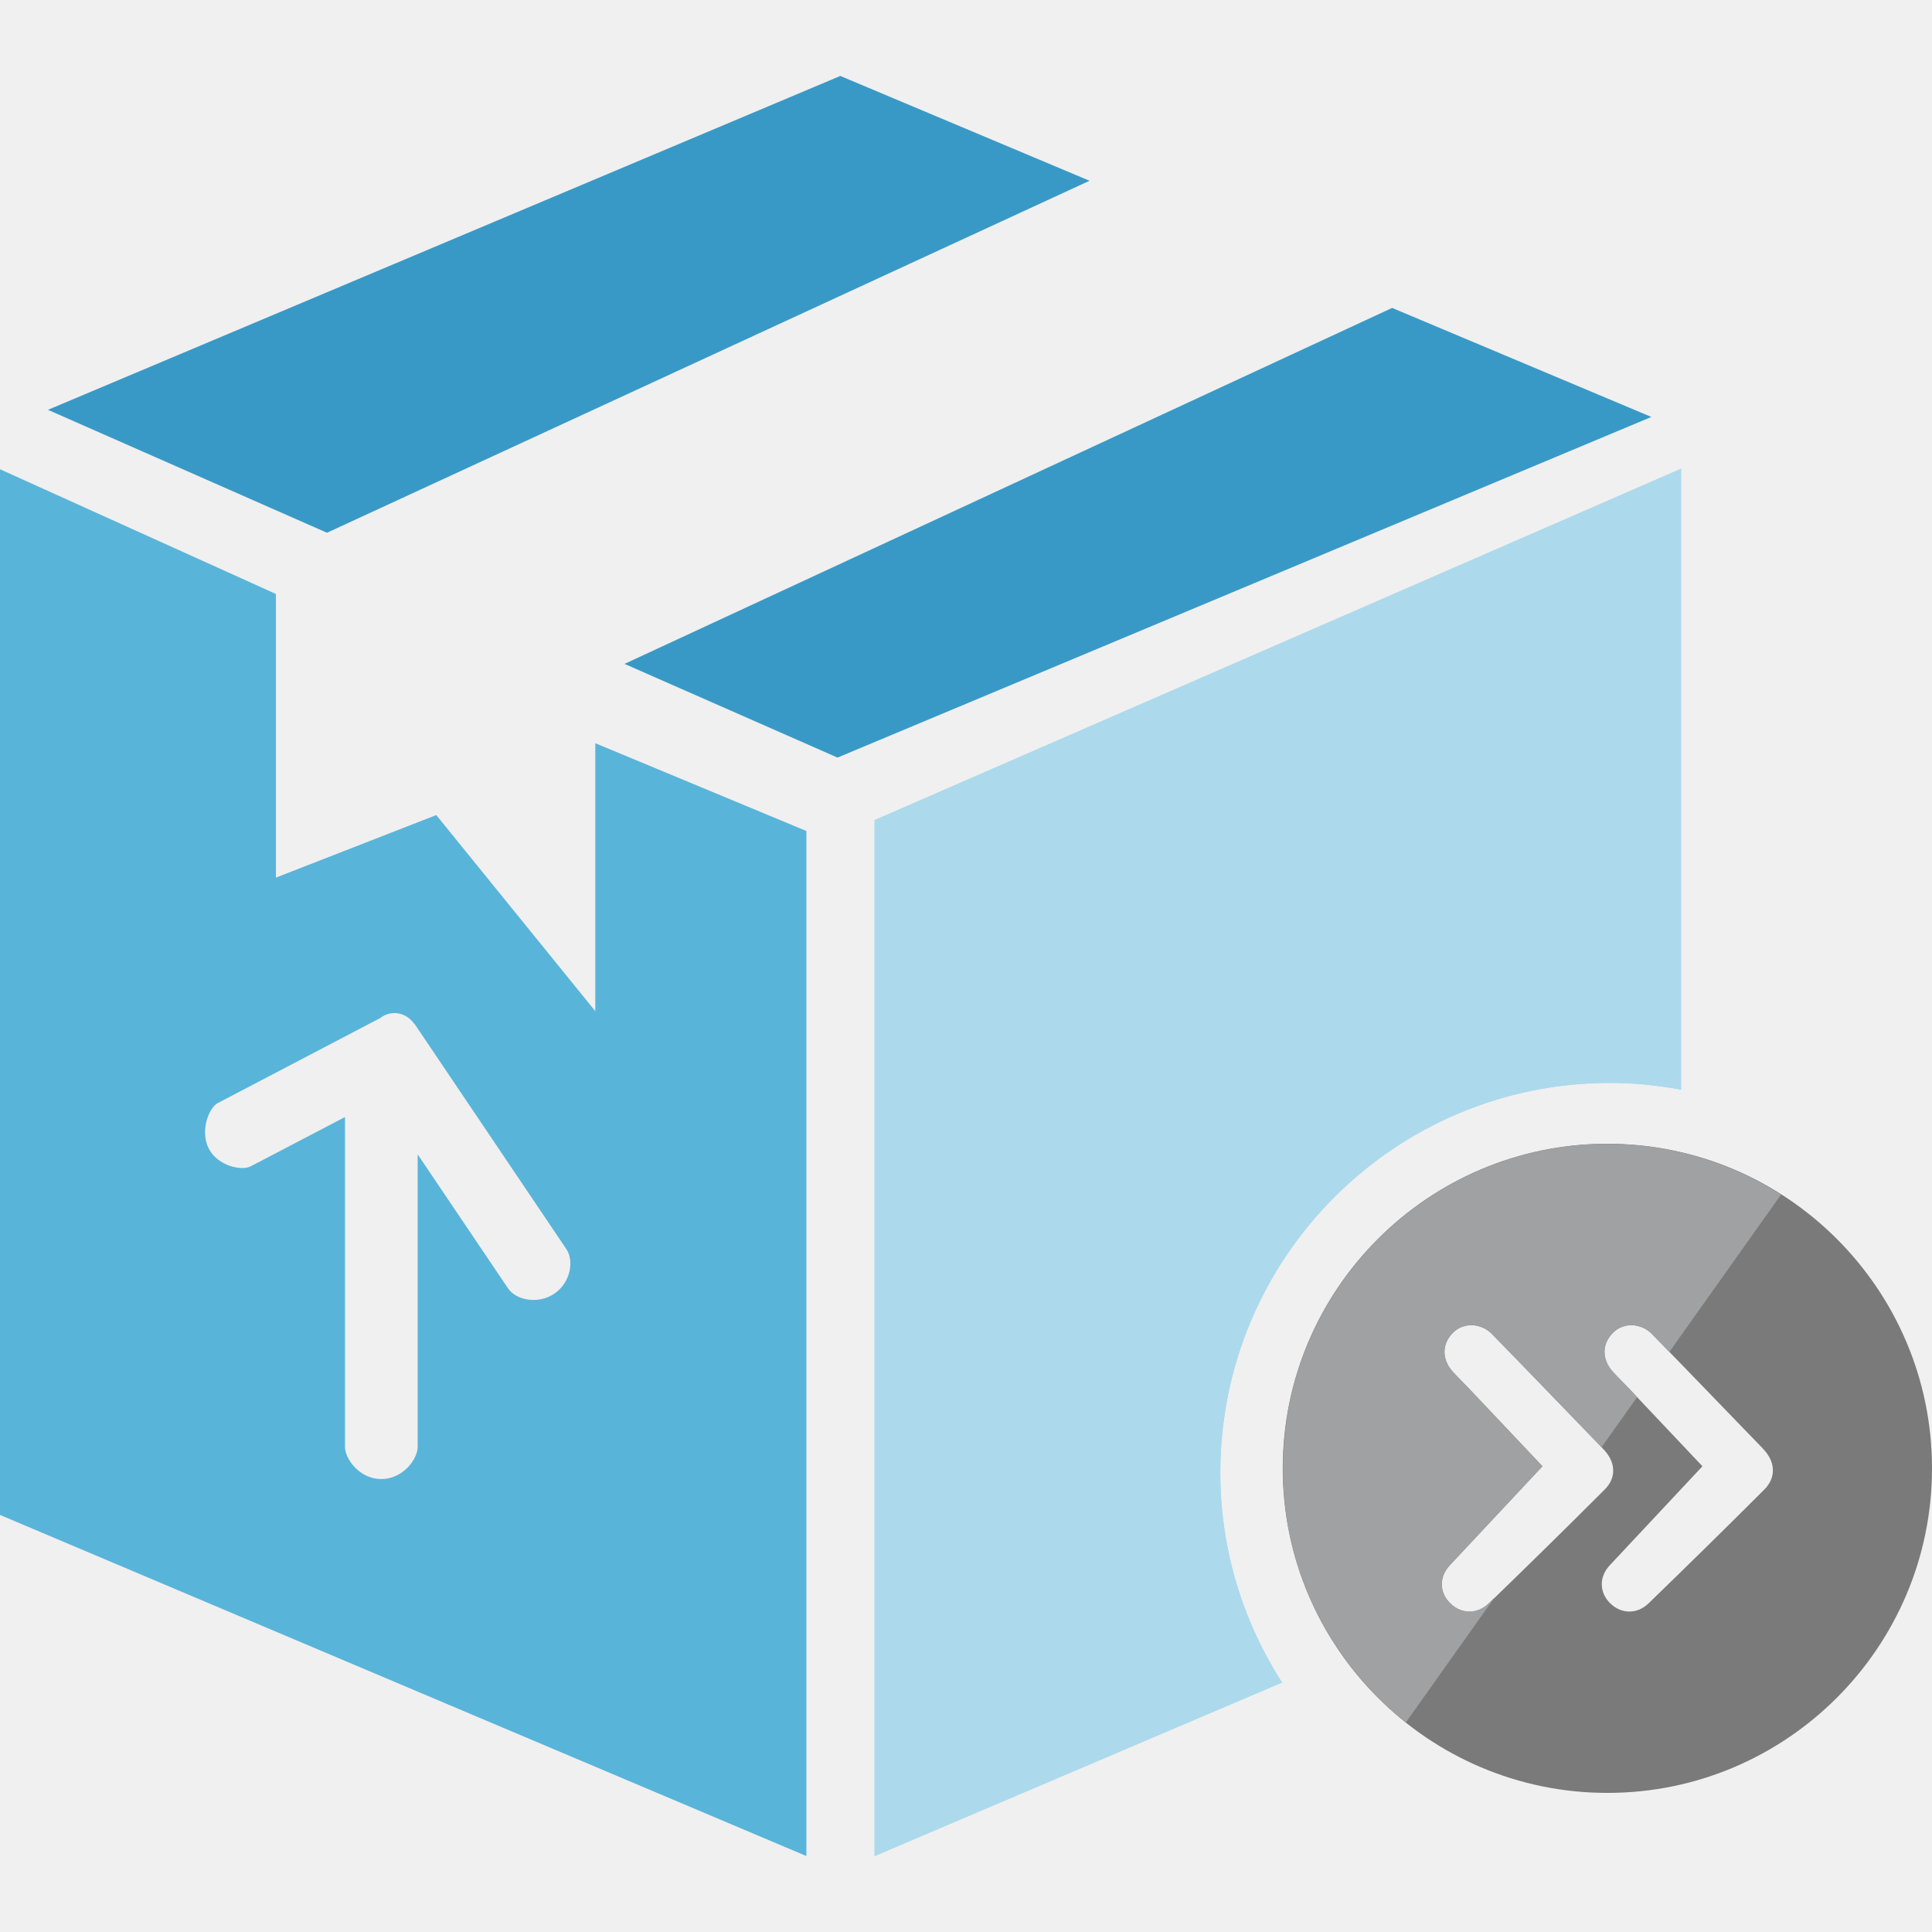
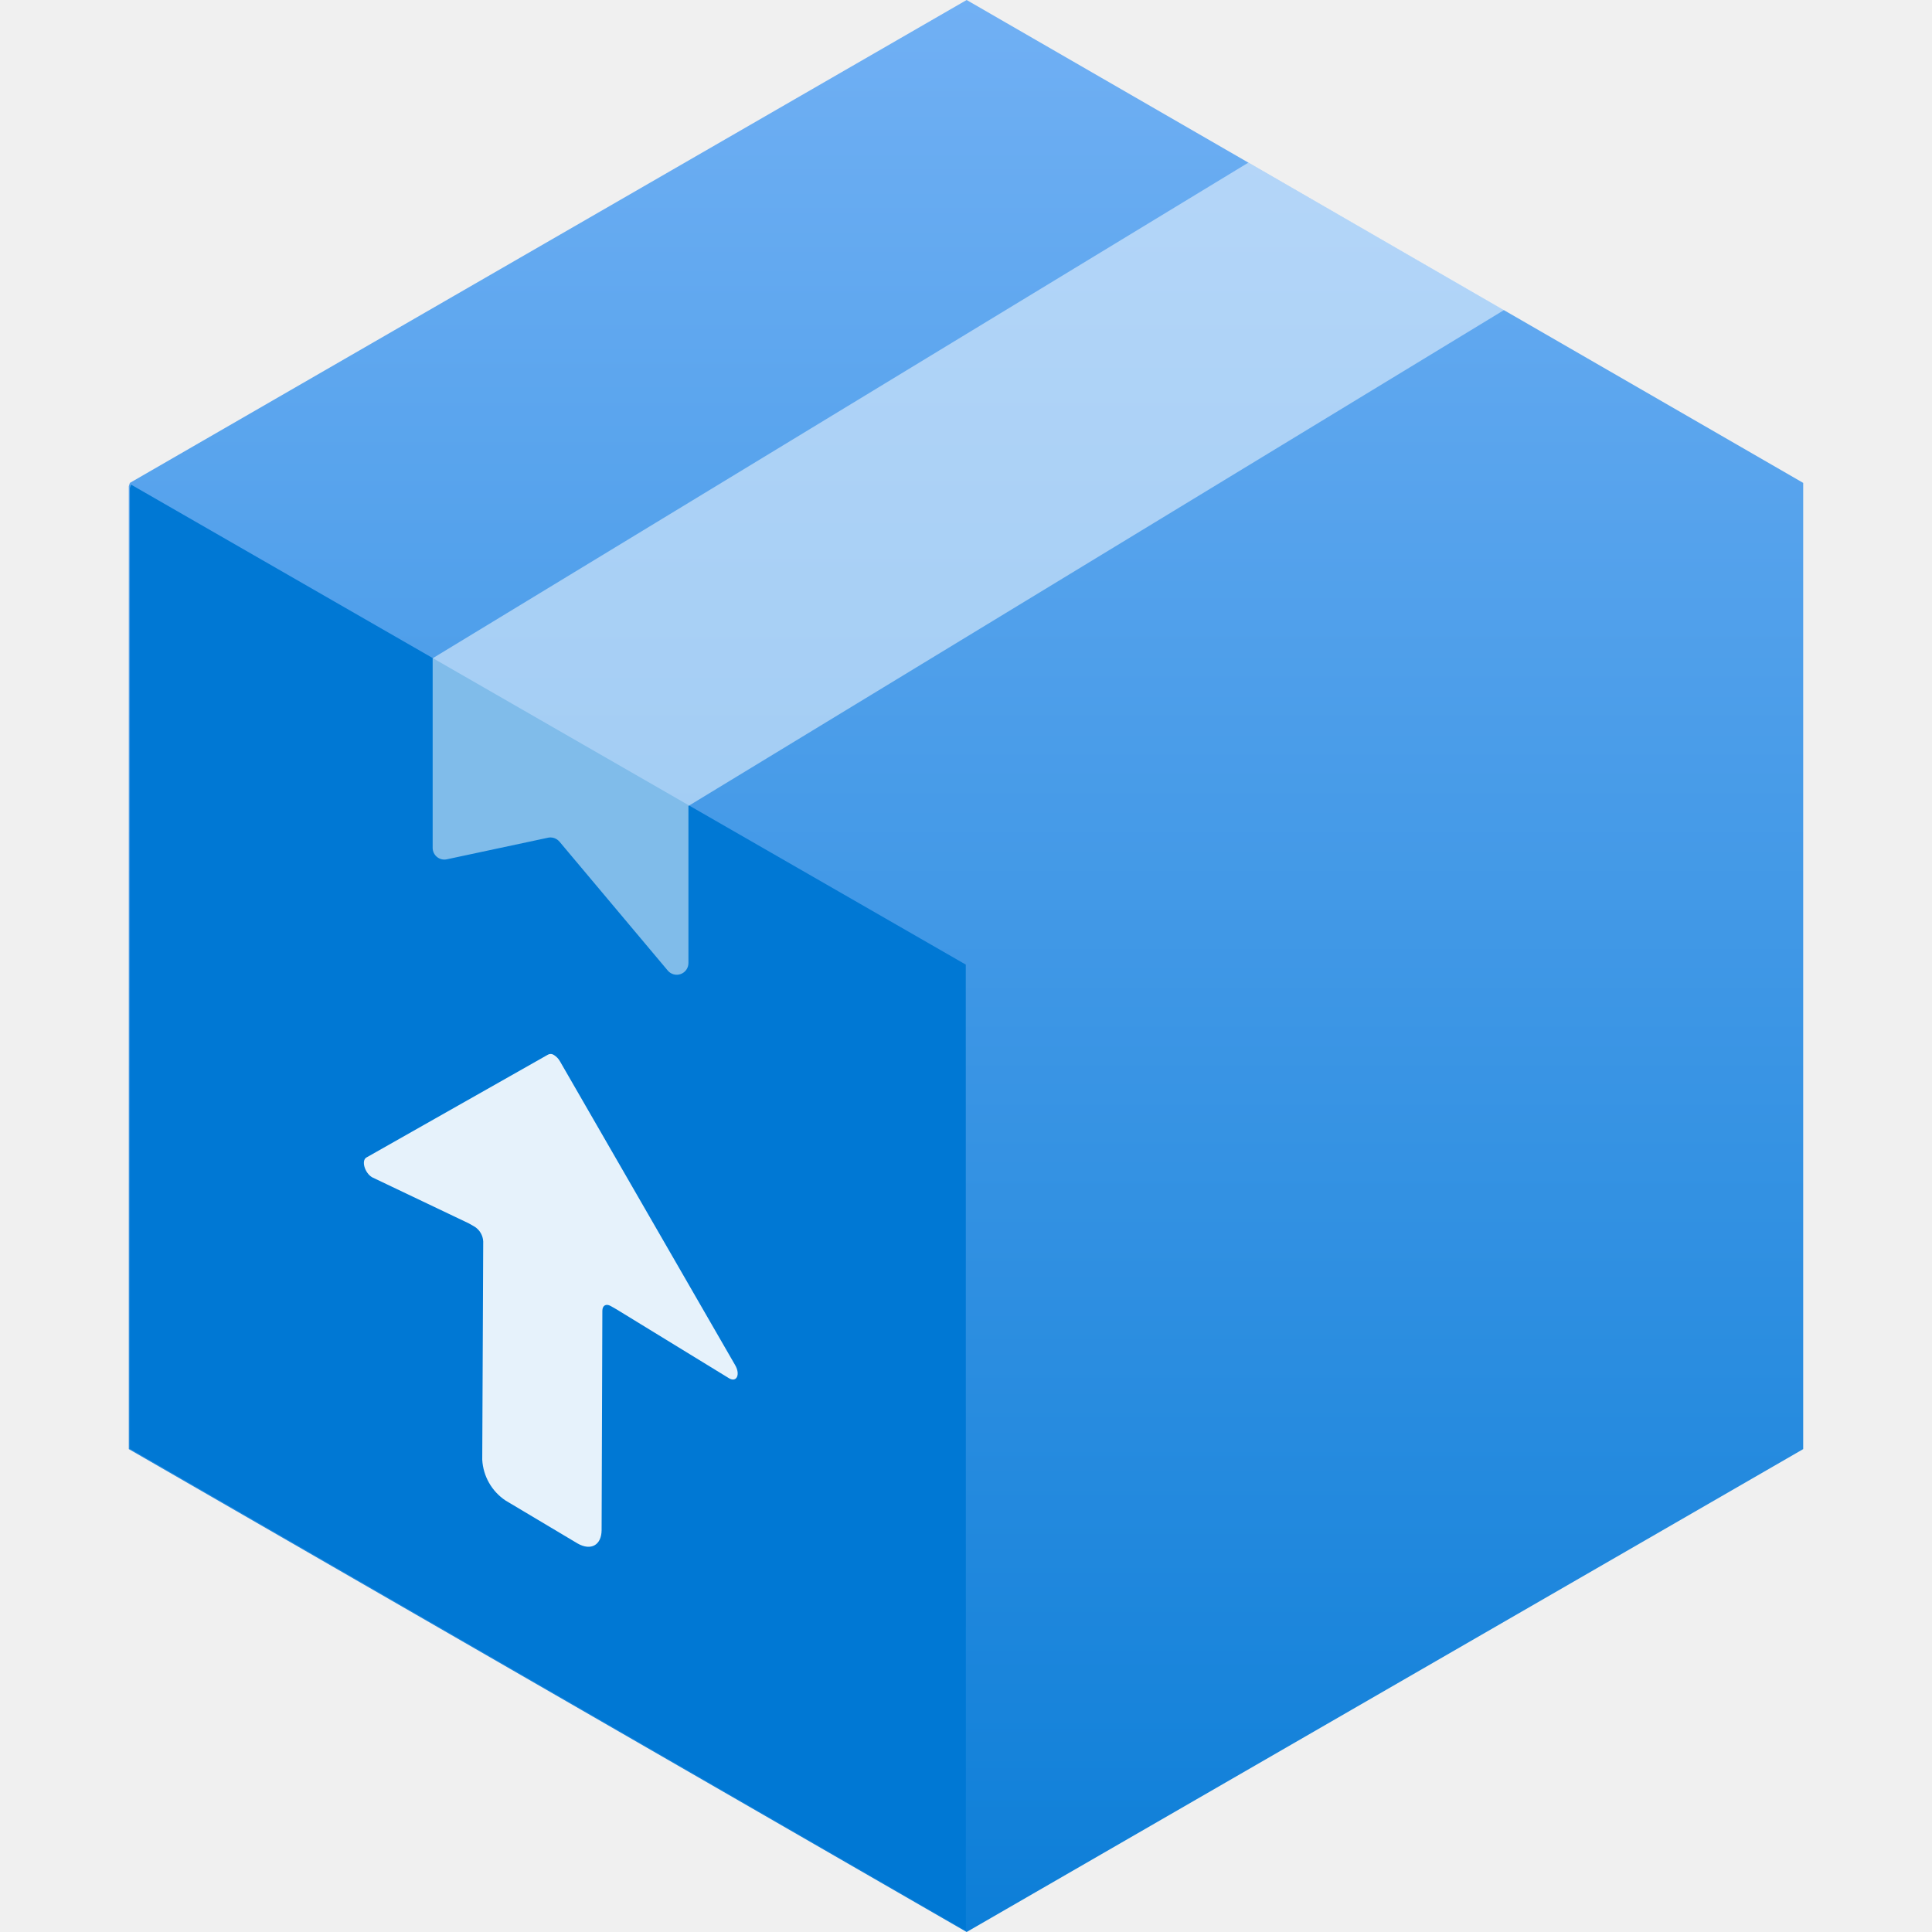
- <svg xmlns="http://www.w3.org/2000/svg" version="1.1" id="Layer_1" x="0px" y="0px" viewBox="0 0 16 16" style="enable-background:new 0 0 16 16;" xml:space="preserve">
-   <g>
-     <g>
-       <g>
-         <polygon style="fill:#3999C6;" points="9.023,1.497 6.959,0.629 0.397,3.394 2.708,4.412    " />
-         <polygon style="fill:#3999C6;" points="11.529,2.55 5.172,5.498 6.936,6.274 13.676,3.453    " />
-       </g>
-     </g>
-     <path style="fill:#59B4D9;" d="M10.106,12.196c0-1.783,1.445-3.228,3.228-3.228   c0.201,0,0.397,0.021,0.588,0.056V3.882L7.243,6.792v8.579l3.374-1.437   C10.295,13.431,10.106,12.836,10.106,12.196z" />
-     <path style="opacity:0.5;fill:#FFFFFF;" d="M10.106,12.196c0-1.783,1.445-3.228,3.228-3.228   c0.201,0,0.397,0.021,0.588,0.056V3.882L7.243,6.792v8.579l3.374-1.437   C10.295,13.431,10.106,12.836,10.106,12.196z" />
-     <path style="fill:#7A7A7A;" d="M13.311,9.472c-1.482,0-2.688,1.206-2.688,2.688s1.206,2.688,2.688,2.688   C14.794,14.849,16,13.643,16,12.16S14.794,9.472,13.311,9.472z M12.011,13.279   c-0.092-0.09-0.097-0.222,0.001-0.322l0.762-0.814l-0.602-0.637   c-0.046-0.048-0.094-0.095-0.139-0.144c-0.096-0.105-0.094-0.236,0.005-0.33   c0.083-0.08,0.227-0.077,0.317,0.015c0.269,0.275,0.535,0.552,0.803,0.829   c0.044,0.046,0.09,0.091,0.132,0.138c0.092,0.104,0.095,0.227-0.002,0.323   c-0.317,0.317-0.637,0.631-0.959,0.943C12.231,13.372,12.101,13.367,12.011,13.279z M14.611,12.336   c-0.317,0.317-0.637,0.631-0.959,0.943c-0.096,0.092-0.226,0.087-0.316,0   c-0.092-0.09-0.097-0.222,0.001-0.322l0.762-0.814l-0.602-0.637   c-0.046-0.048-0.094-0.095-0.139-0.144c-0.096-0.105-0.094-0.236,0.005-0.33   c0.083-0.08,0.227-0.077,0.317,0.015c0.269,0.275,0.535,0.552,0.803,0.829   c0.044,0.046,0.09,0.091,0.132,0.138C14.704,12.117,14.707,12.24,14.611,12.336z" />
-     <path style="fill:#59B4D9;" d="M4.93,6.155v2.219L3.613,6.75L2.285,7.268V4.919L0,3.886v8.66l6.678,2.825   V6.882L4.93,6.155z M4.59,10.714c-0.134,0.09-0.317,0.054-0.383-0.045L3.459,9.56v2.421   c0,0.105-0.124,0.268-0.301,0.268s-0.301-0.163-0.301-0.268V9.251L2.076,9.659   C2.003,9.698,1.806,9.658,1.73,9.514C1.654,9.369,1.729,9.175,1.802,9.136l1.347-0.705   c0.033-0.026,0.074-0.041,0.118-0.041c0.066,0,0.124,0.034,0.162,0.087   c0.003,0.004,0.007,0.006,0.01,0.011l1.251,1.856C4.757,10.443,4.724,10.624,4.59,10.714z" />
-     <path style="fill:#A0A1A2;" d="M11.643,14.264l0.735-1.035c-0.017,0.016-0.034,0.034-0.051,0.05   c-0.096,0.092-0.226,0.087-0.316,0c-0.092-0.09-0.097-0.222,0.001-0.322l0.762-0.814l-0.602-0.637   c-0.046-0.048-0.094-0.095-0.139-0.144c-0.096-0.105-0.094-0.236,0.005-0.33   c0.083-0.08,0.227-0.077,0.317,0.015c0.269,0.275,0.535,0.552,0.803,0.829   c0.035,0.037,0.071,0.073,0.105,0.11l0.295-0.416l-0.06-0.064   c-0.046-0.048-0.094-0.095-0.139-0.144c-0.096-0.105-0.094-0.236,0.005-0.33   c0.083-0.08,0.227-0.077,0.317,0.015c0.048,0.049,0.096,0.099,0.144,0.149l0.925-1.303   c-0.416-0.264-0.908-0.42-1.437-0.42c-1.482,0-2.688,1.206-2.688,2.688   C10.623,13.012,11.023,13.771,11.643,14.264z" />
-   </g>
+ <svg xmlns="http://www.w3.org/2000/svg" viewBox="0 0 18 18" width="18" height="18">
+   <defs>
+     <linearGradient id="a81d62e1-3cc8-40e1-b6f4-2e20ff8b7f56" x1="-579.075" y1="20.292" x2="-579.075" y2="-3.336" gradientTransform="matrix(-1, 0, 0, 1, -570.075, 0)" gradientUnits="userSpaceOnUse">
+       <stop offset="0" stop-color="#0078d4" />
+       <stop offset="1" stop-color="#83b9f9" />
+     </linearGradient>
+   </defs>
+   <polygon points="1.21 4.499 9.006 0 16.8 4.499 16.8 13.501 9.006 18 1.2 13.501 1.2 4.53 1.21 4.499" fill="url(#a81d62e1-3cc8-40e1-b6f4-2e20ff8b7f56)" />
+   <polygon points="1.221 4.515 8.998 8.987 8.999 17.986 1.21 13.497 1.21 4.546 1.221 4.515" fill="#0078d4" />
+   <path d="M5.162,9.83a.053.053,0,0,0-.055-.005l-1.693.959c-.05.028-.016.145.054.185l.9.429.056.032a.173.173,0,0,1,.078.136L4.493,13.6a.489.489,0,0,0,.217.38l.671.4c.124.071.223.016.224-.124l.007-2.043c0-.05.034-.07.078-.045l.056.032,1.048.642c.07.04.105-.037.056-.122L5.217,9.888A.162.162,0,0,0,5.162,9.83Z" fill="#fff" opacity="0.9" />
+   <path d="M4.031,6.133l7.6-4.618,2.383,1.373-7.6,4.621V8.972a.109.109,0,0,1-.193.07l-1.008-1.2A.111.111,0,0,0,5.1,7.806l-.937.2A.109.109,0,0,1,4.031,7.9Z" fill="#fff" opacity="0.5" />
</svg>
